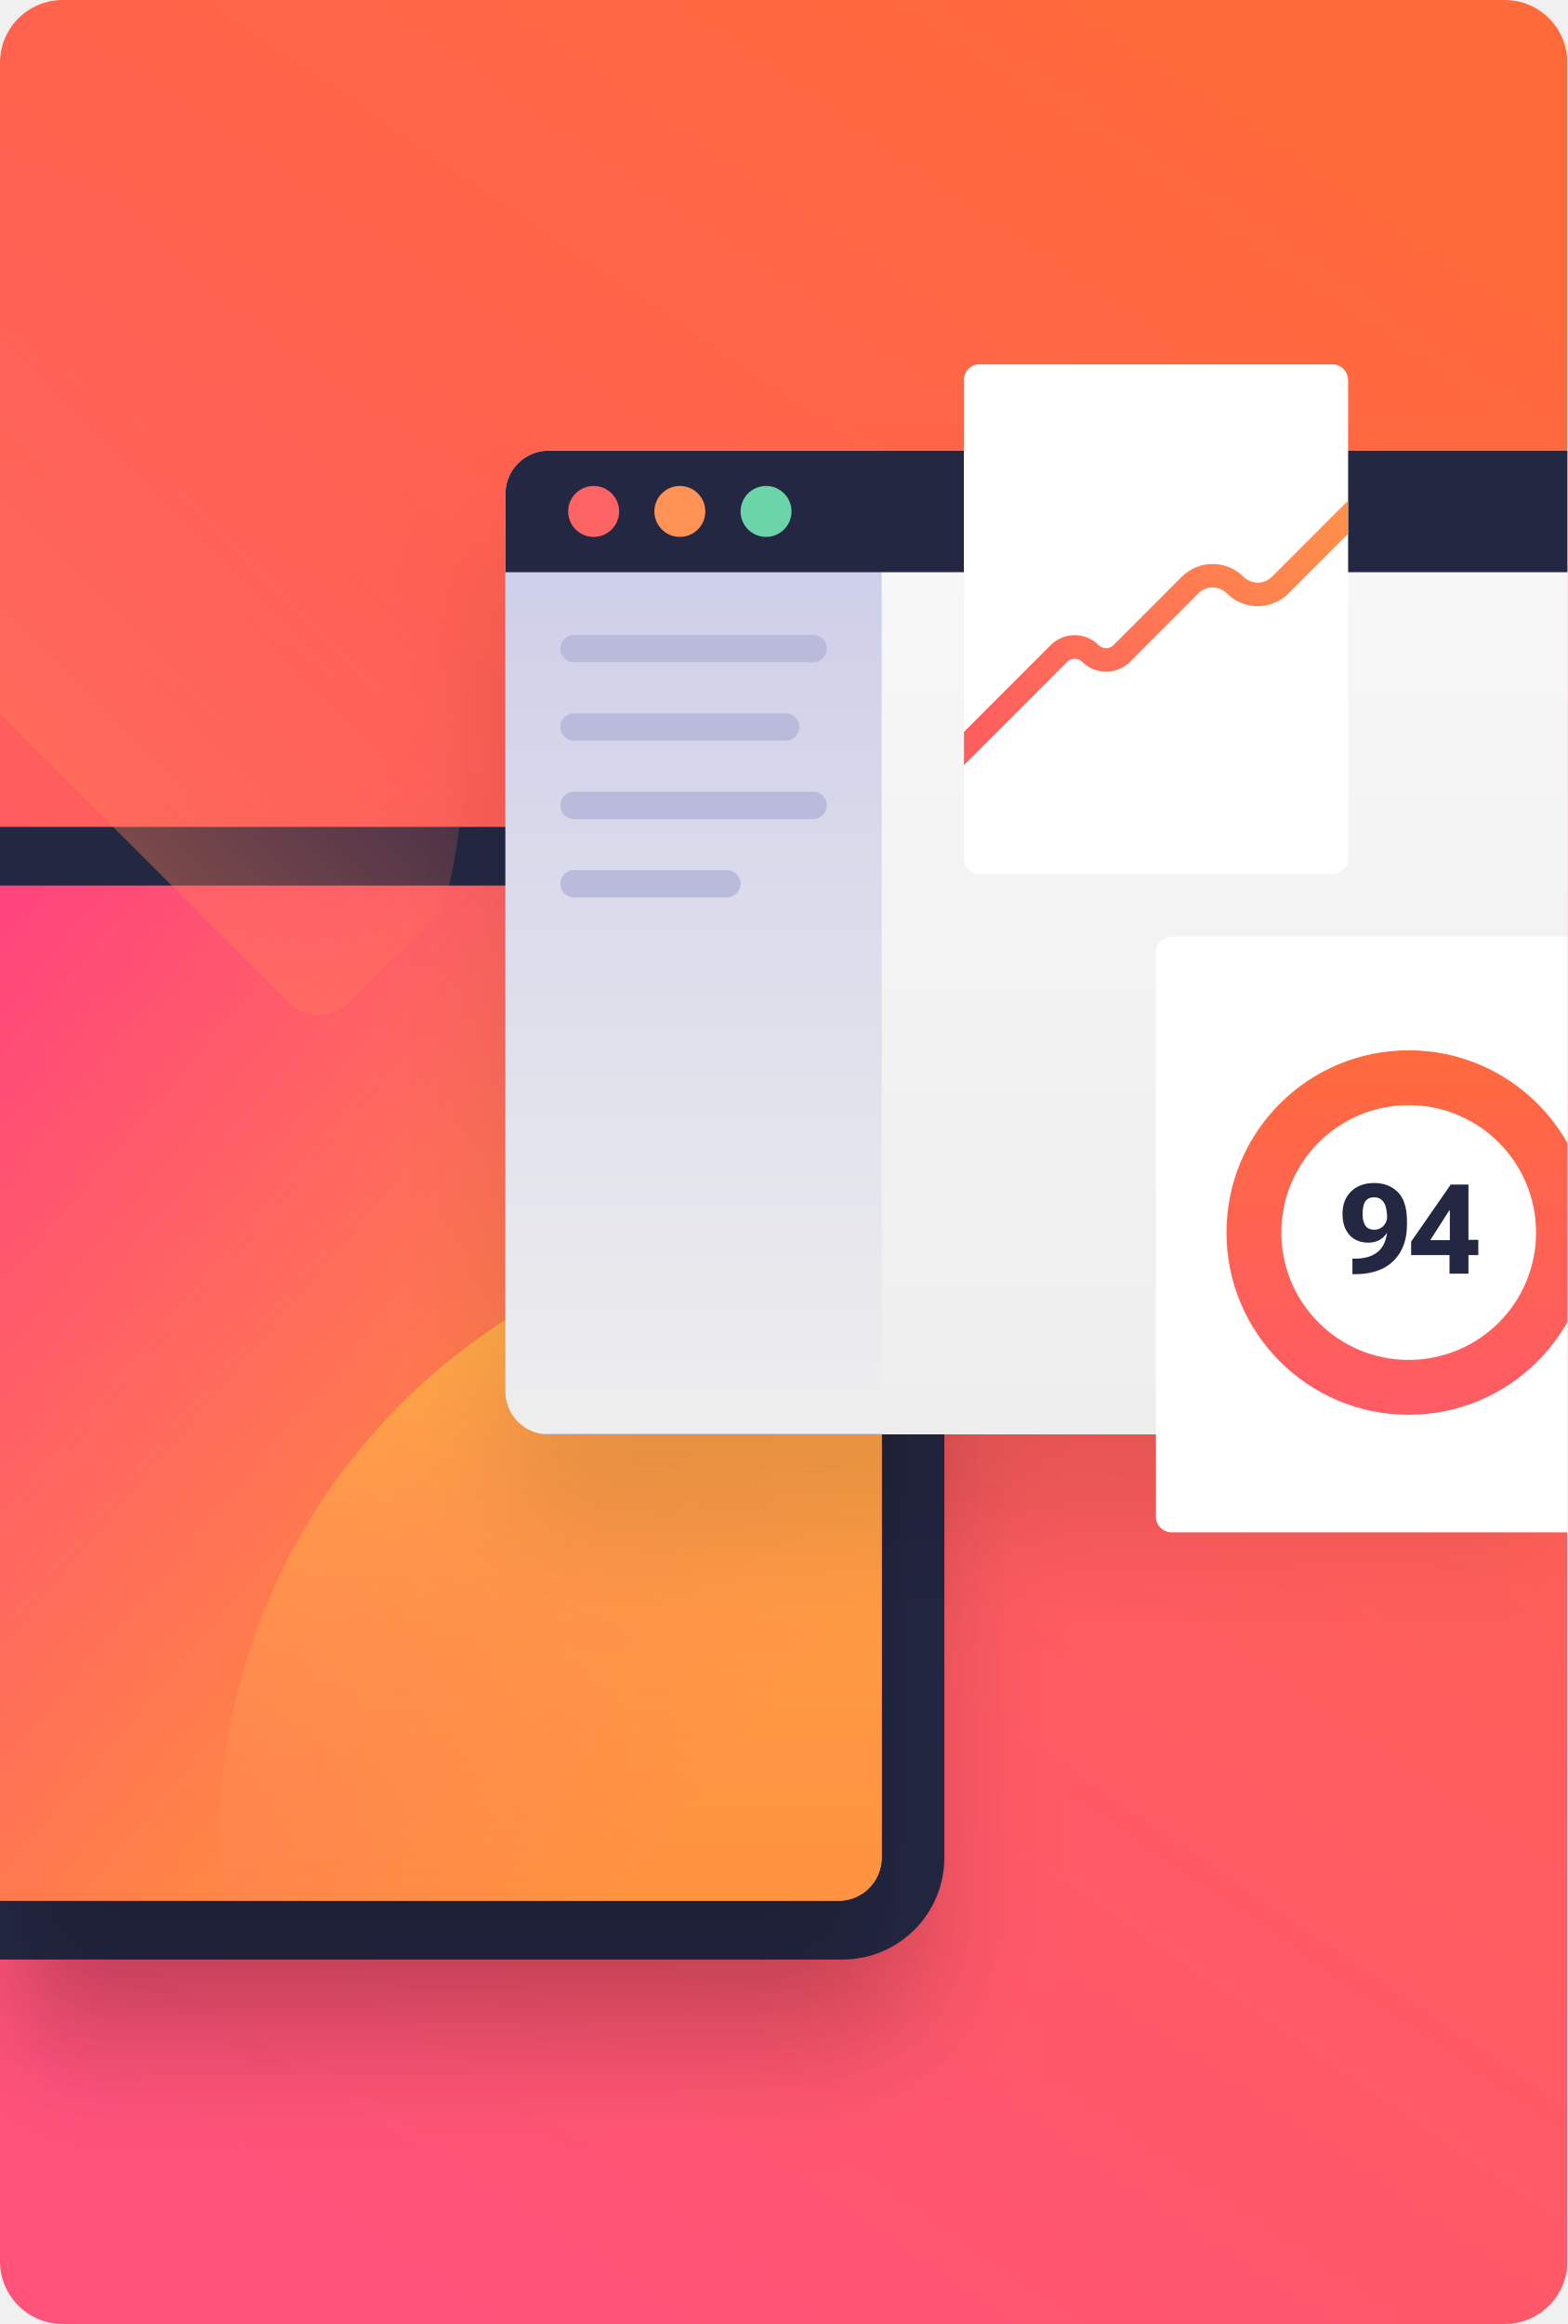
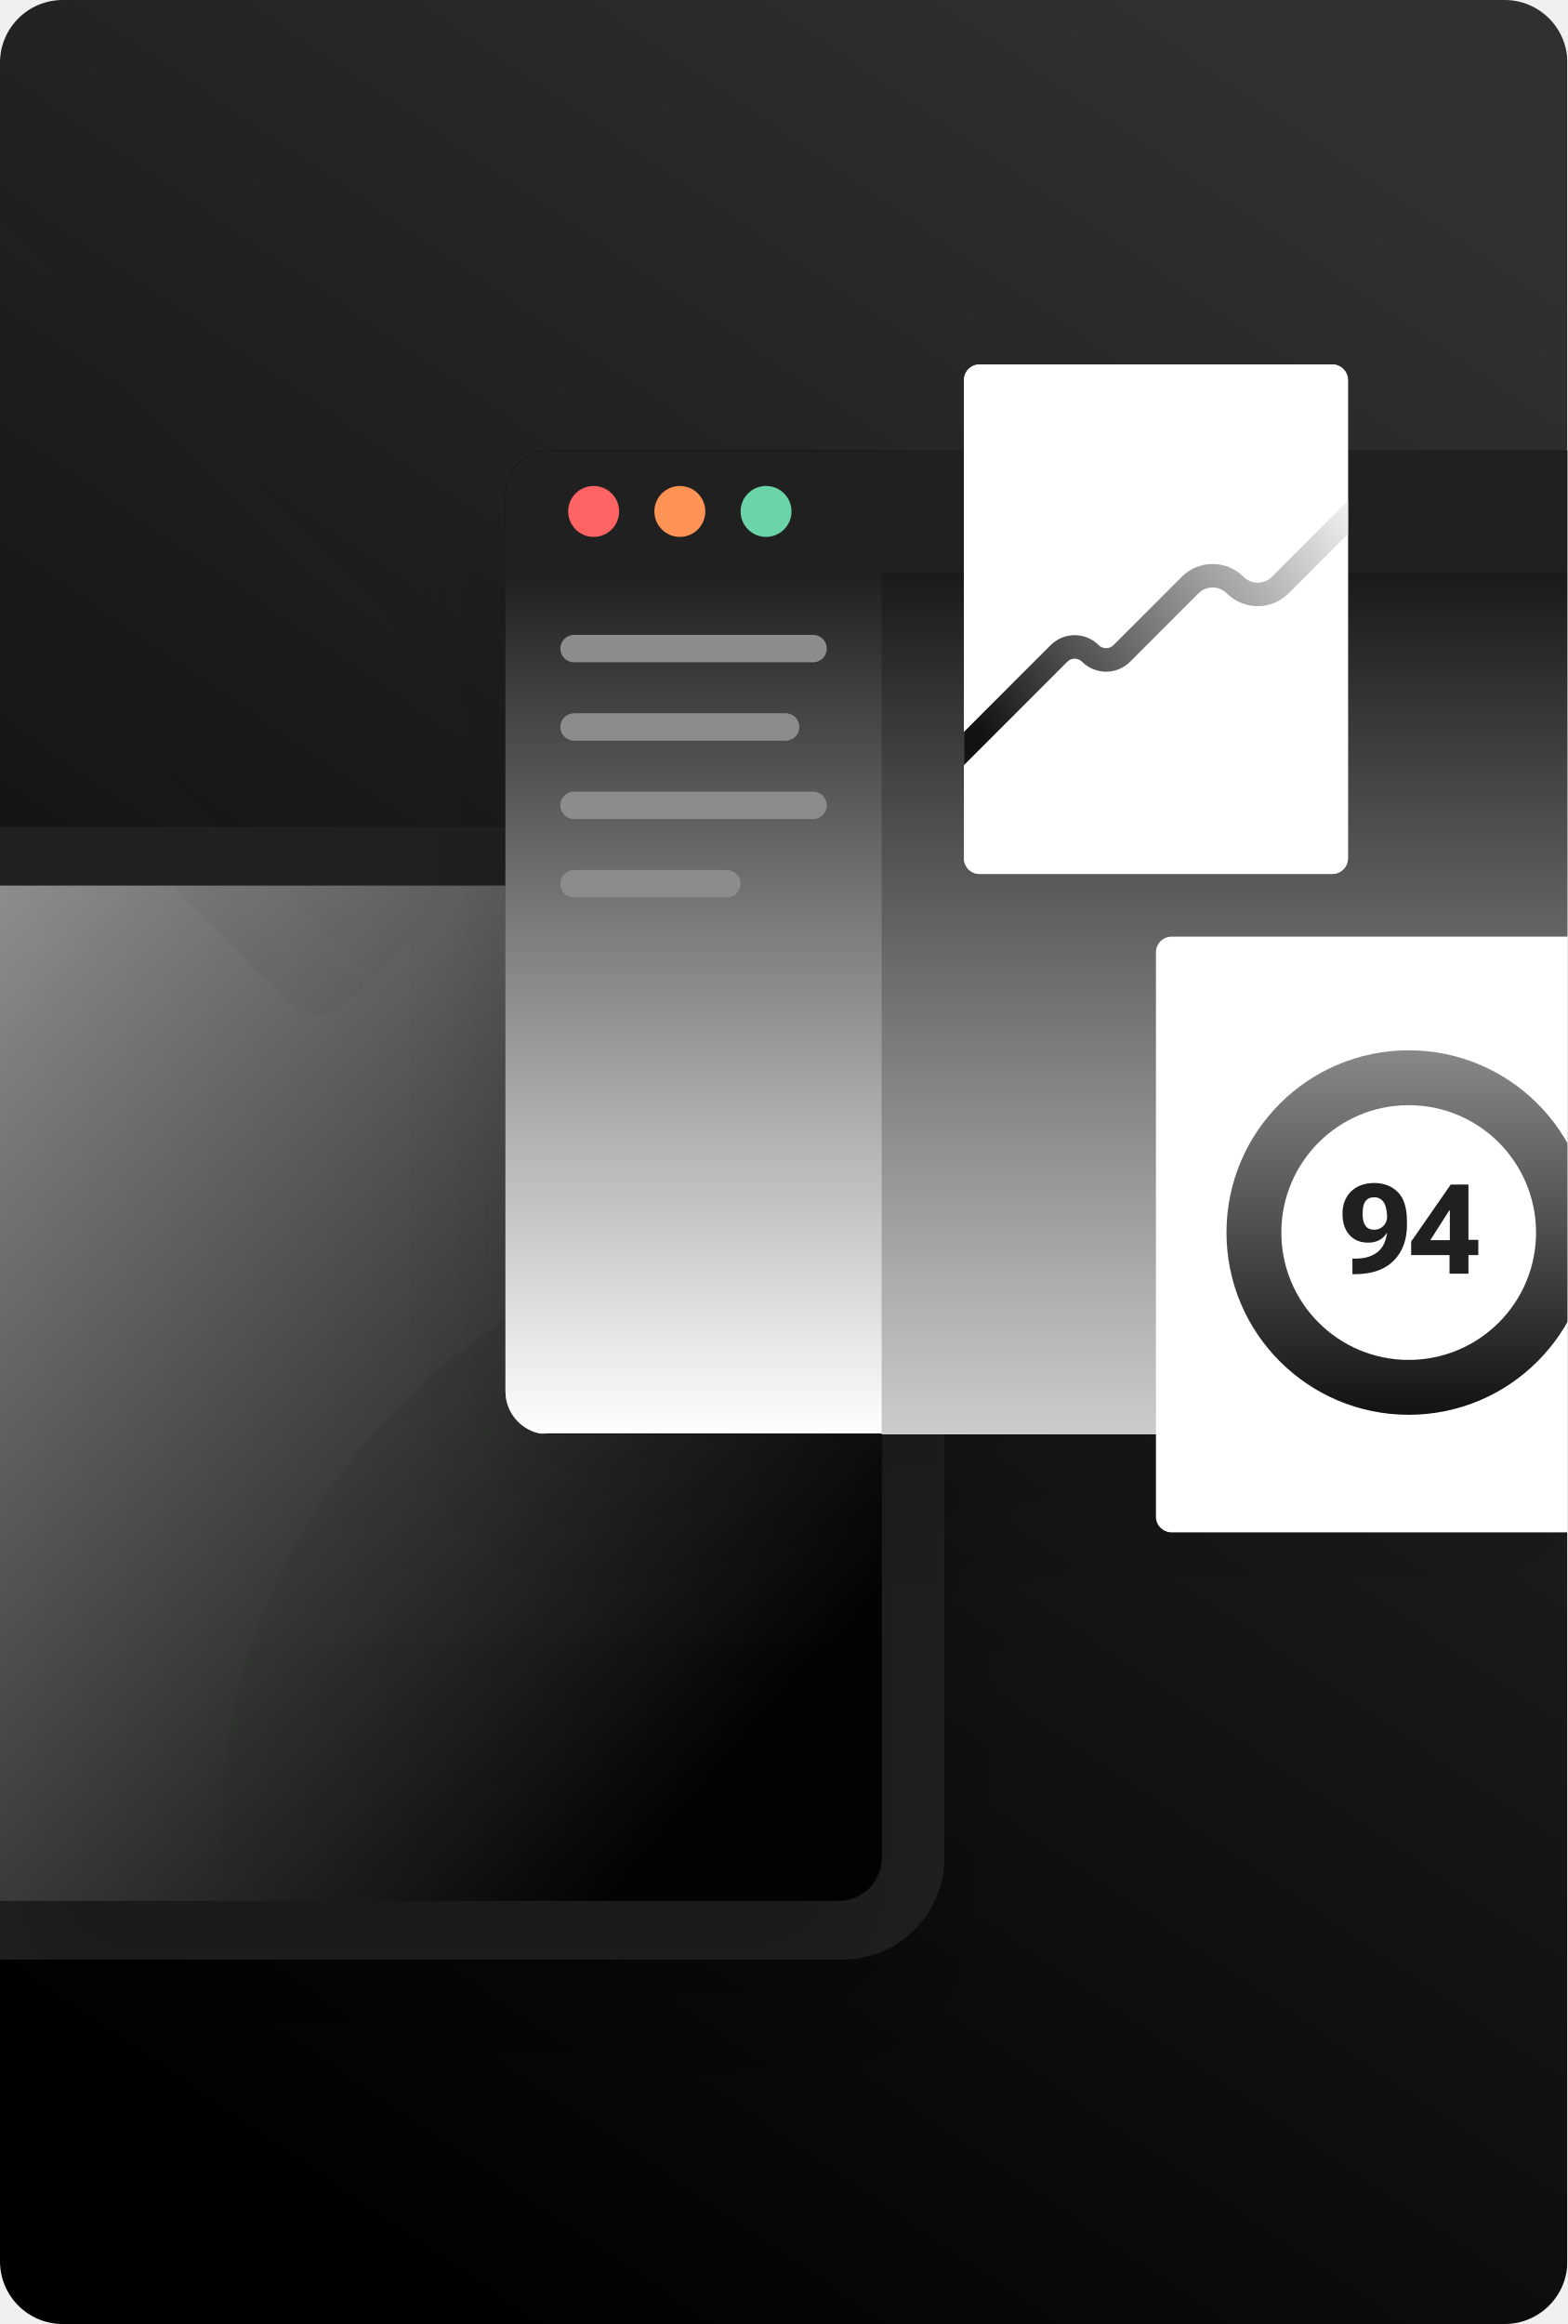
<svg xmlns="http://www.w3.org/2000/svg" xmlns:xlink="http://www.w3.org/1999/xlink" width="400" height="593" viewBox="0 0 400 593">
  <defs>
    <linearGradient id="b" x1="72.75%" x2="27.25%" y1="0%" y2="100%">
-       <stop offset="0%" stop-color="#FF6A3A" />
-       <stop offset="100%" stop-color="#FF527B" />
+       <stop offset="0%" stop-color="#303030" />
+       <stop offset="100%" stop-color="#12" />
    </linearGradient>
    <linearGradient id="h" x1="22.319%" x2="99.127%" y1="28.497%" y2="70.858%">
-       <stop offset="0%" stop-color="#FF3E83" />
-       <stop offset="100%" stop-color="#FF9F2E" />
+       <stop offset="0%" stop-color="#959595" />
+       <stop offset="100%" stop-color="#89" />
    </linearGradient>
    <linearGradient id="k" x1="50%" x2="50%" y1="0%" y2="100%">
-       <stop offset="0%" stop-color="#FFB443" />
-       <stop offset="100%" stop-color="#FF5B64" stop-opacity="0" />
+       <stop offset="0%" stop-color="#1212" />
+       <stop offset="100%" stop-color="#1212" stop-opacity="0" />
    </linearGradient>
    <linearGradient id="o" x1="50%" x2="50%" y1="0%" y2="100%">
-       <stop offset="0%" stop-color="#F8F8F8" />
-       <stop offset="100%" stop-color="#EEE" />
+       <stop offset="0%" stop-color="#12" />
+       <stop offset="100%" stop-color="#ccc" />
    </linearGradient>
    <linearGradient id="p" x1="50%" x2="50%" y1="0%" y2="100%">
-       <stop offset="0%" stop-color="#CACBE8" />
-       <stop offset="100%" stop-color="#EEE" />
-       <stop offset="100%" stop-color="#CACBE8" />
+       <stop offset="0%" stop-color="#11111" />
+       <stop offset="100%" stop-color="#ffffff" />
+       <stop offset="100%" stop-color="#151515" />
    </linearGradient>
    <linearGradient id="r" x1="97.791%" x2="7.729%" y1="26.944%" y2="71.879%">
-       <stop offset="0%" stop-color="#FF9049" />
-       <stop offset="100%" stop-color="#FF5E5E" />
+       <stop offset="0%" stop-color="#ededed" />
+       <stop offset="100%" stop-color="#121212" />
    </linearGradient>
    <linearGradient id="t" x1="50%" x2="50%" y1="0%" y2="100%">
-       <stop offset="0%" stop-color="#FF6A3D" />
-       <stop offset="100%" stop-color="#FF5B66" />
+       <stop offset="0%" stop-color="#888888" />
+       <stop offset="100%" stop-color="#121212" />
    </linearGradient>
    <path id="e" d="M0 26C0 11.64 11.64 0 26 0h381c14.36 0 26 11.64 26 26v237c0 14.36-11.64 26-26 26H26c-14.36 0-26-11.64-26-26V26Z" />
    <path id="g" d="M0 11C0 4.925 4.925 0 11 0h379c6.075 0 11 4.925 11 11v237c0 6.075-4.925 11-11 11H11c-6.075 0-11-4.925-11-11V11Z" />
    <path id="i" d="M0 11C0 4.925 4.925 0 11 0h379c6.075 0 11 4.925 11 11v237c0 6.075-4.925 11-11 11H11c-6.075 0-11-4.925-11-11V11Z" />
    <path id="n" d="M0 11C0 4.925 4.925 0 11 0h411c6.075 0 11 4.925 11 11v229c0 6.075-4.925 11-11 11H11c-6.075 0-11-4.925-11-11V11Z" />
    <path id="q" d="M0 4a4 4 0 0 1 4-4h90a4 4 0 0 1 4 4v122a4 4 0 0 1-4 4H4a4 4 0 0 1-4-4V4Z" />
    <filter id="d" width="127.7%" height="141.5%" x="-13.9%" y="-12.5%" filterUnits="objectBoundingBox">
      <feOffset dy="24" in="SourceAlpha" result="shadowOffsetOuter1" />
      <feGaussianBlur in="shadowOffsetOuter1" result="shadowBlurOuter1" stdDeviation="16" />
      <feColorMatrix in="shadowBlurOuter1" values="0 0 0 0 0 0 0 0 0 0 0 0 0 0 0 0 0 0 0.1 0" />
    </filter>
    <filter id="f" width="129.9%" height="146.3%" x="-15%" y="-13.9%" filterUnits="objectBoundingBox">
      <feOffset dy="24" in="SourceAlpha" result="shadowOffsetOuter1" />
      <feGaussianBlur in="shadowOffsetOuter1" result="shadowBlurOuter1" stdDeviation="16" />
      <feColorMatrix in="shadowBlurOuter1" values="0 0 0 0 0 0 0 0 0 0 0 0 0 0 0 0 0 0 0.1 0" />
    </filter>
    <filter id="j" width="129.9%" height="146.3%" x="-15%" y="-13.9%" filterUnits="objectBoundingBox">
      <feOffset dy="24" in="SourceAlpha" result="shadowOffsetOuter1" />
      <feGaussianBlur in="shadowOffsetOuter1" result="shadowBlurOuter1" stdDeviation="16" />
      <feColorMatrix in="shadowBlurOuter1" values="0 0 0 0 0 0 0 0 0 0 0 0 0 0 0 0 0 0 0.1 0" />
    </filter>
    <filter id="m" width="127.7%" height="147.8%" x="-13.9%" y="-14.3%" filterUnits="objectBoundingBox">
      <feOffset dy="24" in="SourceAlpha" result="shadowOffsetOuter1" />
      <feGaussianBlur in="shadowOffsetOuter1" result="shadowBlurOuter1" stdDeviation="16" />
      <feColorMatrix in="shadowBlurOuter1" values="0 0 0 0 0 0 0 0 0 0 0 0 0 0 0 0 0 0 0.1 0" />
    </filter>
    <rect id="a" width="400" height="593" x="0" y="0" rx="16" />
  </defs>
  <g fill="none" fill-rule="evenodd">
    <mask id="c" fill="#fff">
      <use xlink:href="#a" />
    </mask>
    <rect width="400" height="593" rx="16" />
    <path fill="url(#b)" fill-rule="nonzero" d="M0 0h400v593H0z" mask="url(#c)" />
    <g mask="url(#c)">
      <g fill-rule="nonzero" transform="translate(-192 211)">
        <use xlink:href="#e" fill="#000" filter="url(#d)" />
-         <use xlink:href="#e" fill="#242742" />
+         <use xlink:href="#e" fill="#202020" />
      </g>
      <g transform="translate(-176 226)">
        <g fill-rule="nonzero">
          <use xlink:href="#g" fill="#000" filter="url(#f)" />
          <use xlink:href="#g" fill="url(#h)" />
        </g>
        <mask id="l" fill="#fff">
          <use xlink:href="#i" />
        </mask>
        <g fill-rule="nonzero">
          <use xlink:href="#i" fill="#000" filter="url(#j)" />
          <use xlink:href="#i" fill="url(#h)" />
        </g>
        <circle cx="390" cy="244" r="158" fill="url(#k)" fill-rule="nonzero" mask="url(#l)" />
        <circle cx="136.446" cy="-34.554" r="158" fill="url(#k)" fill-rule="nonzero" mask="url(#l)" transform="rotate(-135 136.446 -34.554)" />
      </g>
      <g fill-rule="nonzero" transform="translate(129 115)">
        <use xlink:href="#n" fill="#000" filter="url(#m)" />
        <use xlink:href="#n" fill="url(#o)" />
        <path fill="url(#p)" d="M0 11C0 4.925 4.925 0 11 0h85v251H11c-6.075 0-11-4.925-11-11V11Z" />
-         <path fill="#BABBDB" d="M14 50.5a3.5 3.5 0 0 1 3.5-3.5h61a3.5 3.5 0 0 1 0 7h-61a3.5 3.5 0 0 1-3.5-3.5Zm0 20a3.5 3.5 0 0 1 3.5-3.5h54a3.5 3.5 0 0 1 0 7h-54a3.5 3.5 0 0 1-3.5-3.5Zm0 20a3.5 3.5 0 0 1 3.5-3.5h61a3.5 3.5 0 0 1 0 7h-61a3.5 3.5 0 0 1-3.5-3.5Zm0 20a3.5 3.5 0 0 1 3.5-3.5h39a3.5 3.5 0 1 1 0 7h-39a3.5 3.5 0 0 1-3.5-3.5Z" />
-         <path fill="#242742" d="M0 11C0 4.925 4.925 0 11 0h411c6.075 0 11 4.925 11 11v20H0V11Z" />
+         <path fill="#8c8c8c" d="M14 50.5a3.5 3.5 0 0 1 3.5-3.5h61a3.5 3.5 0 0 1 0 7h-61a3.5 3.5 0 0 1-3.5-3.5Zm0 20a3.5 3.5 0 0 1 3.5-3.5h54a3.5 3.5 0 0 1 0 7h-54a3.5 3.5 0 0 1-3.5-3.5Zm0 20a3.5 3.5 0 0 1 3.5-3.5h61a3.5 3.5 0 0 1 0 7h-61a3.5 3.5 0 0 1-3.5-3.5Zm0 20a3.5 3.5 0 0 1 3.5-3.5h39a3.5 3.5 0 1 1 0 7h-39a3.5 3.5 0 0 1-3.5-3.5Z" />
+         <path fill="#202020" d="M0 11C0 4.925 4.925 0 11 0h411c6.075 0 11 4.925 11 11v20H0V11Z" />
        <g transform="translate(16 9)">
          <circle cx="6.5" cy="6.5" r="6.5" fill="#FF6464" />
          <circle cx="28.5" cy="6.5" r="6.5" fill="#FF9255" />
          <circle cx="50.5" cy="6.5" r="6.5" fill="#6BD4A8" />
        </g>
      </g>
      <g transform="translate(246 93)">
        <path fill="#FFF" fill-rule="nonzero" d="M0 4a4 4 0 0 1 4-4h90a4 4 0 0 1 4 4v122a4 4 0 0 1-4 4H4a4 4 0 0 1-4-4V4Z" />
        <mask id="s" fill="#fff">
          <use xlink:href="#q" />
        </mask>
        <use xlink:href="#q" fill="#FFF" fill-rule="nonzero" />
        <path fill="url(#r)" fill-rule="nonzero" d="M108.12 28.878a3 3 0 0 1 .002 4.243L82.847 58.41c-4.348 4.351-11.4 4.351-15.749 0a5.132 5.132 0 0 0-7.26 0L42.406 75.853a8.668 8.668 0 0 1-12.262 0 2.668 2.668 0 0 0-3.774 0l-32.248 32.268a3 3 0 1 1-4.244-4.242l32.248-32.267a8.668 8.668 0 0 1 12.262 0 2.668 2.668 0 0 0 3.774 0L55.594 54.17c4.348-4.35 11.4-4.35 15.748 0a5.132 5.132 0 0 0 7.26 0l25.276-25.29a3 3 0 0 1 4.243-.002Z" mask="url(#s)" />
        <path fill="#FFF" fill-rule="nonzero" d="M49 150a4 4 0 0 1 4-4h120a4 4 0 0 1 4 4v144a4 4 0 0 1-4 4H53a4 4 0 0 1-4-4V150Z" />
        <path fill="url(#t)" d="M46.5 79C64.45 79 79 64.45 79 46.5S64.45 14 46.5 14 14 28.55 14 46.5 28.55 79 46.5 79Zm0 14C72.181 93 93 72.181 93 46.5S72.181 0 46.5 0 0 20.819 0 46.5 20.819 93 46.5 93Z" transform="translate(67 175)" />
-         <path fill="#242742" fill-rule="nonzero" d="M96.61 216.72c0 2.27.589 4.067 1.766 5.39 1.177 1.313 2.78 1.969 4.812 1.969 1.886 0 3.36-.672 4.422-2.016 1.073-1.344 1.61-3.02 1.61-5.031h-1.172c0 1.146-.318 2.057-.954 2.734-.635.677-1.427 1.016-2.375 1.016-1.01 0-1.76-.339-2.25-1.016-.49-.687-.734-1.692-.734-3.015 0-1.51.245-2.594.734-3.25.5-.667 1.24-1 2.22-1 1.051 0 1.869.432 2.452 1.297.584.864.875 2.411.875 4.64l.14.625c0 3.302-.723 5.646-2.171 7.031-1.448 1.386-3.495 2.073-6.14 2.063h-.704v3.969h.813c4.25-.042 7.495-1.193 9.734-3.453 2.25-2.271 3.375-5.329 3.375-9.172v-.813c0-3.458-.776-5.958-2.328-7.5-1.552-1.552-3.557-2.328-6.016-2.328-2.468 0-4.437.714-5.906 2.14-1.469 1.428-2.203 3.334-2.203 5.72ZM123.923 232h4.828v-22.75h-4.516l-10.11 14.563v3.438h17.141v-3.891h-4.937l-.813.078h-6.5l4.828-7.562h.157v9.593l-.079.547v5.985Z" />
+         <path fill="#202020" fill-rule="nonzero" d="M96.61 216.72c0 2.27.589 4.067 1.766 5.39 1.177 1.313 2.78 1.969 4.812 1.969 1.886 0 3.36-.672 4.422-2.016 1.073-1.344 1.61-3.02 1.61-5.031h-1.172c0 1.146-.318 2.057-.954 2.734-.635.677-1.427 1.016-2.375 1.016-1.01 0-1.76-.339-2.25-1.016-.49-.687-.734-1.692-.734-3.015 0-1.51.245-2.594.734-3.25.5-.667 1.24-1 2.22-1 1.051 0 1.869.432 2.452 1.297.584.864.875 2.411.875 4.64l.14.625c0 3.302-.723 5.646-2.171 7.031-1.448 1.386-3.495 2.073-6.14 2.063h-.704v3.969h.813c4.25-.042 7.495-1.193 9.734-3.453 2.25-2.271 3.375-5.329 3.375-9.172v-.813c0-3.458-.776-5.958-2.328-7.5-1.552-1.552-3.557-2.328-6.016-2.328-2.468 0-4.437.714-5.906 2.14-1.469 1.428-2.203 3.334-2.203 5.72ZM123.923 232h4.828v-22.75h-4.516l-10.11 14.563v3.438h17.141v-3.891h-4.937l-.813.078h-6.5l4.828-7.562h.157v9.593l-.079.547v5.985Z" />
      </g>
    </g>
  </g>
</svg>
